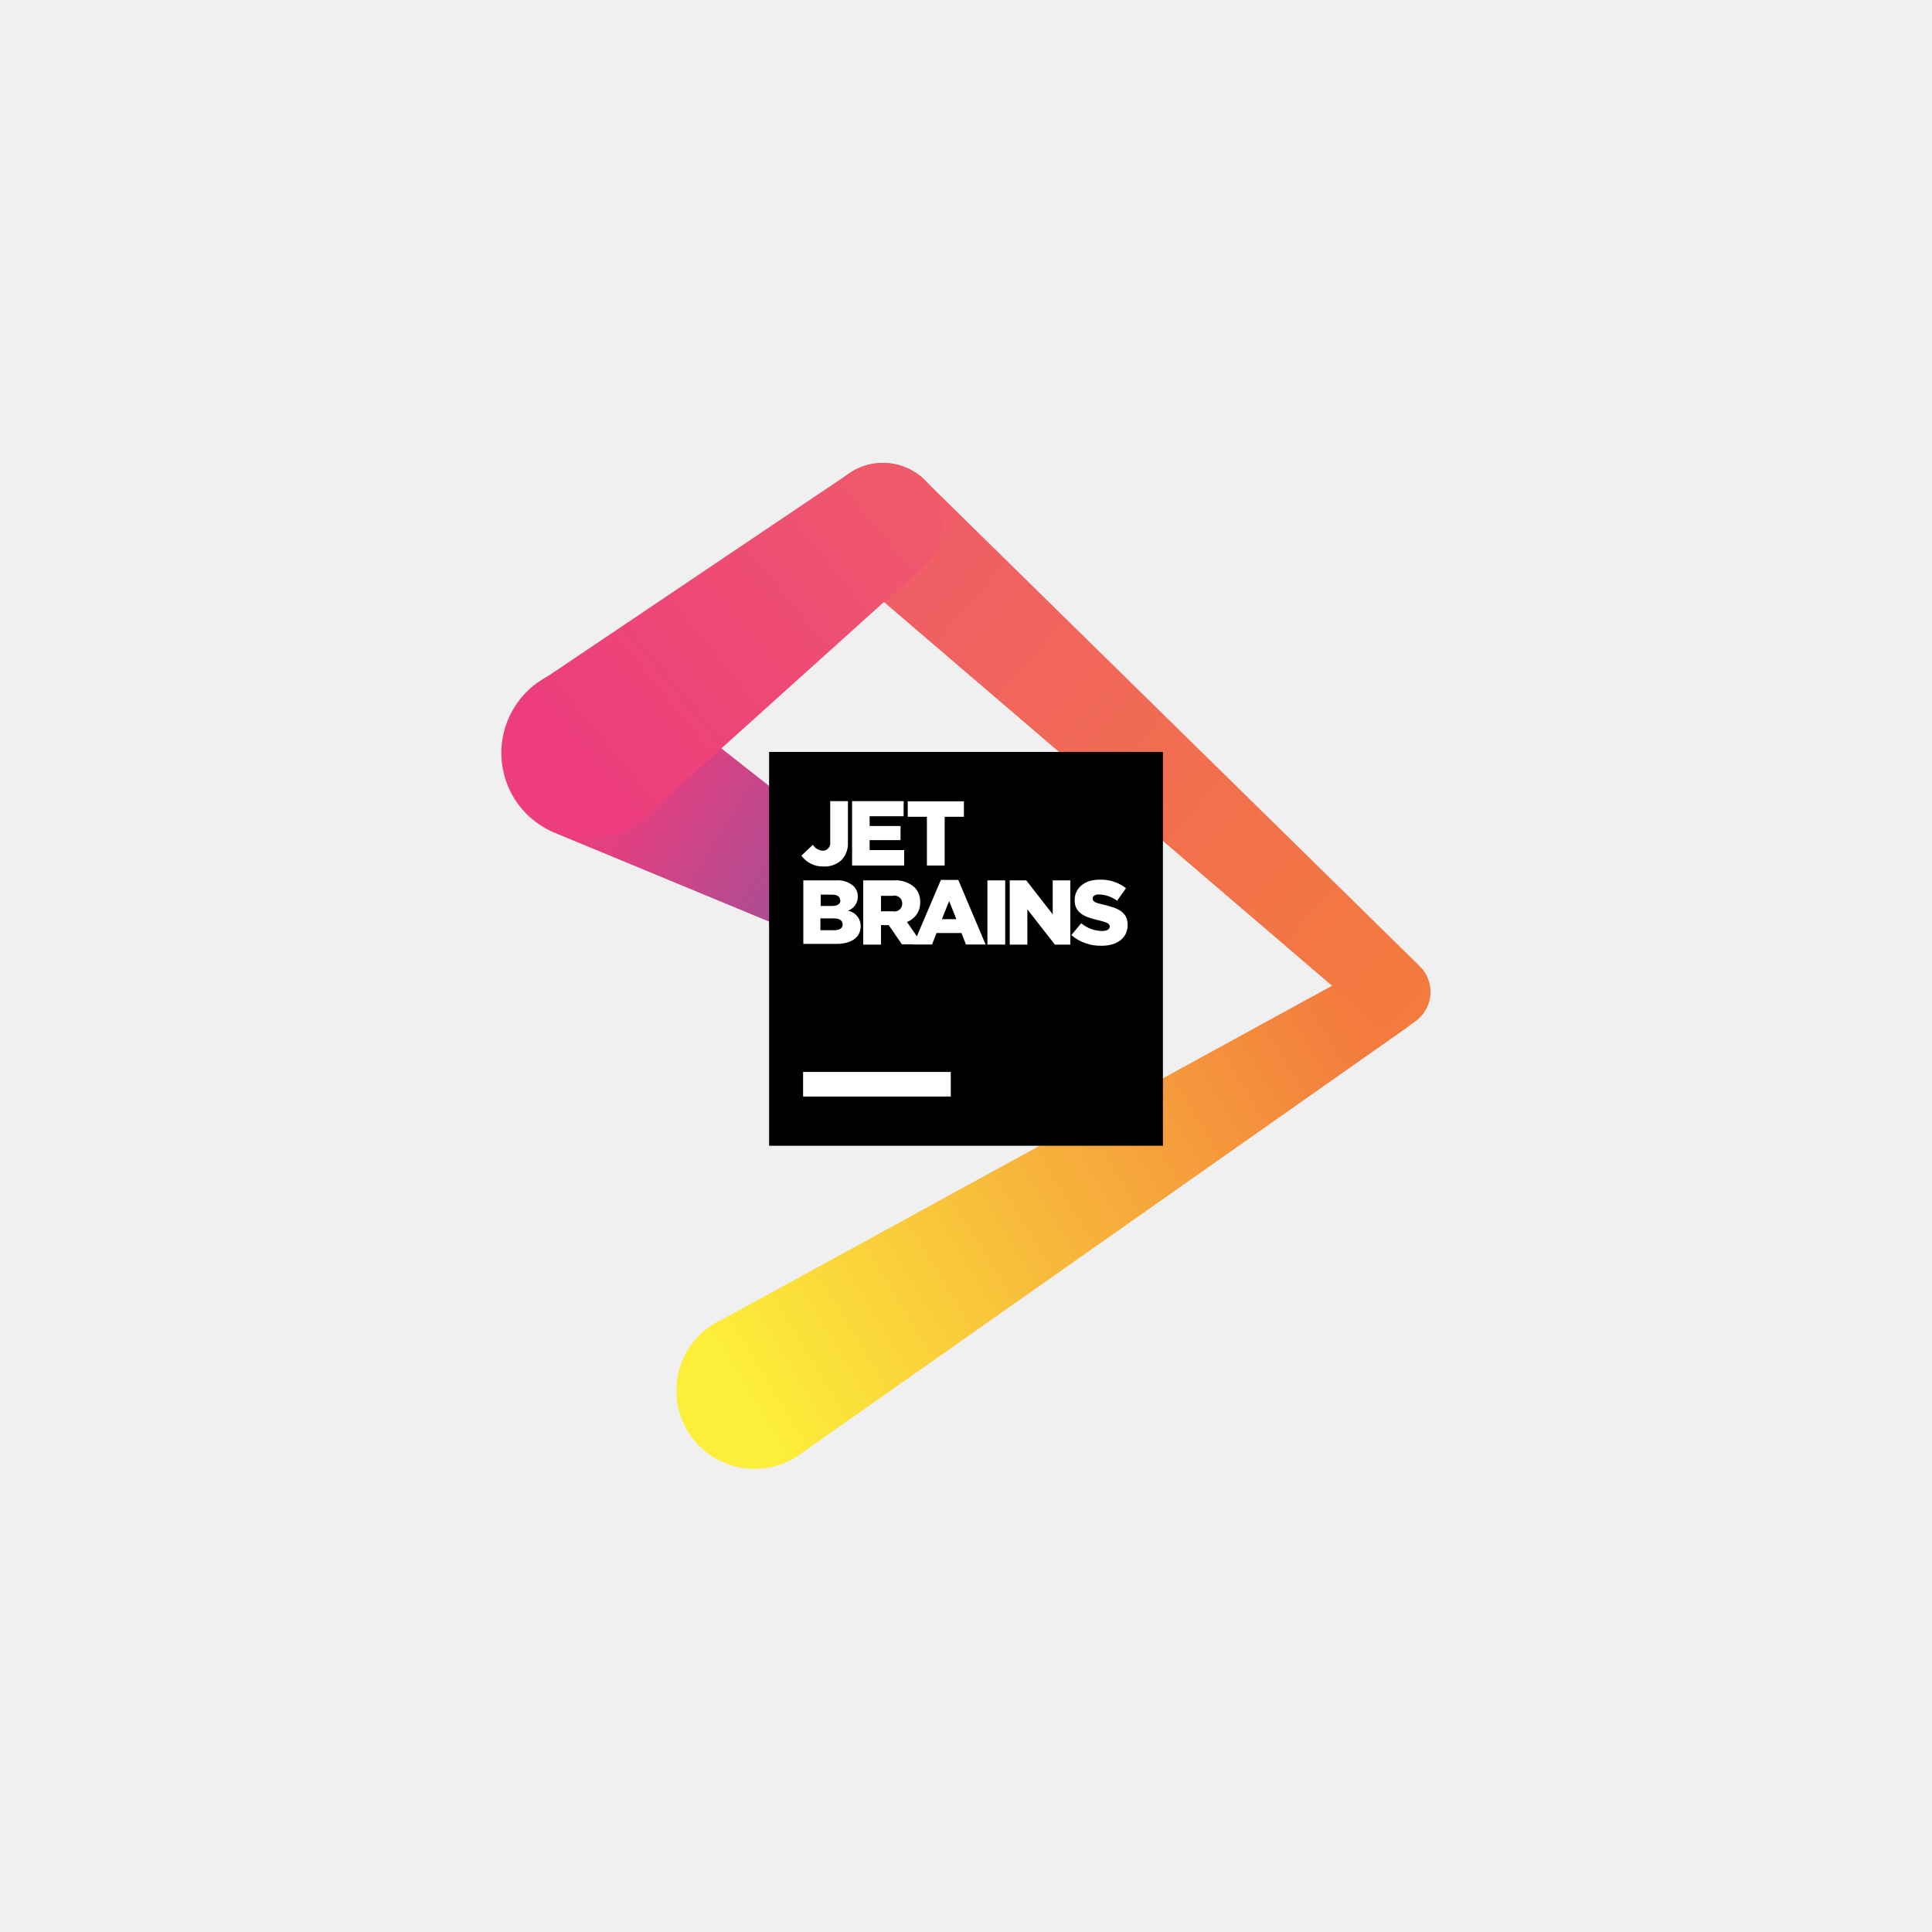
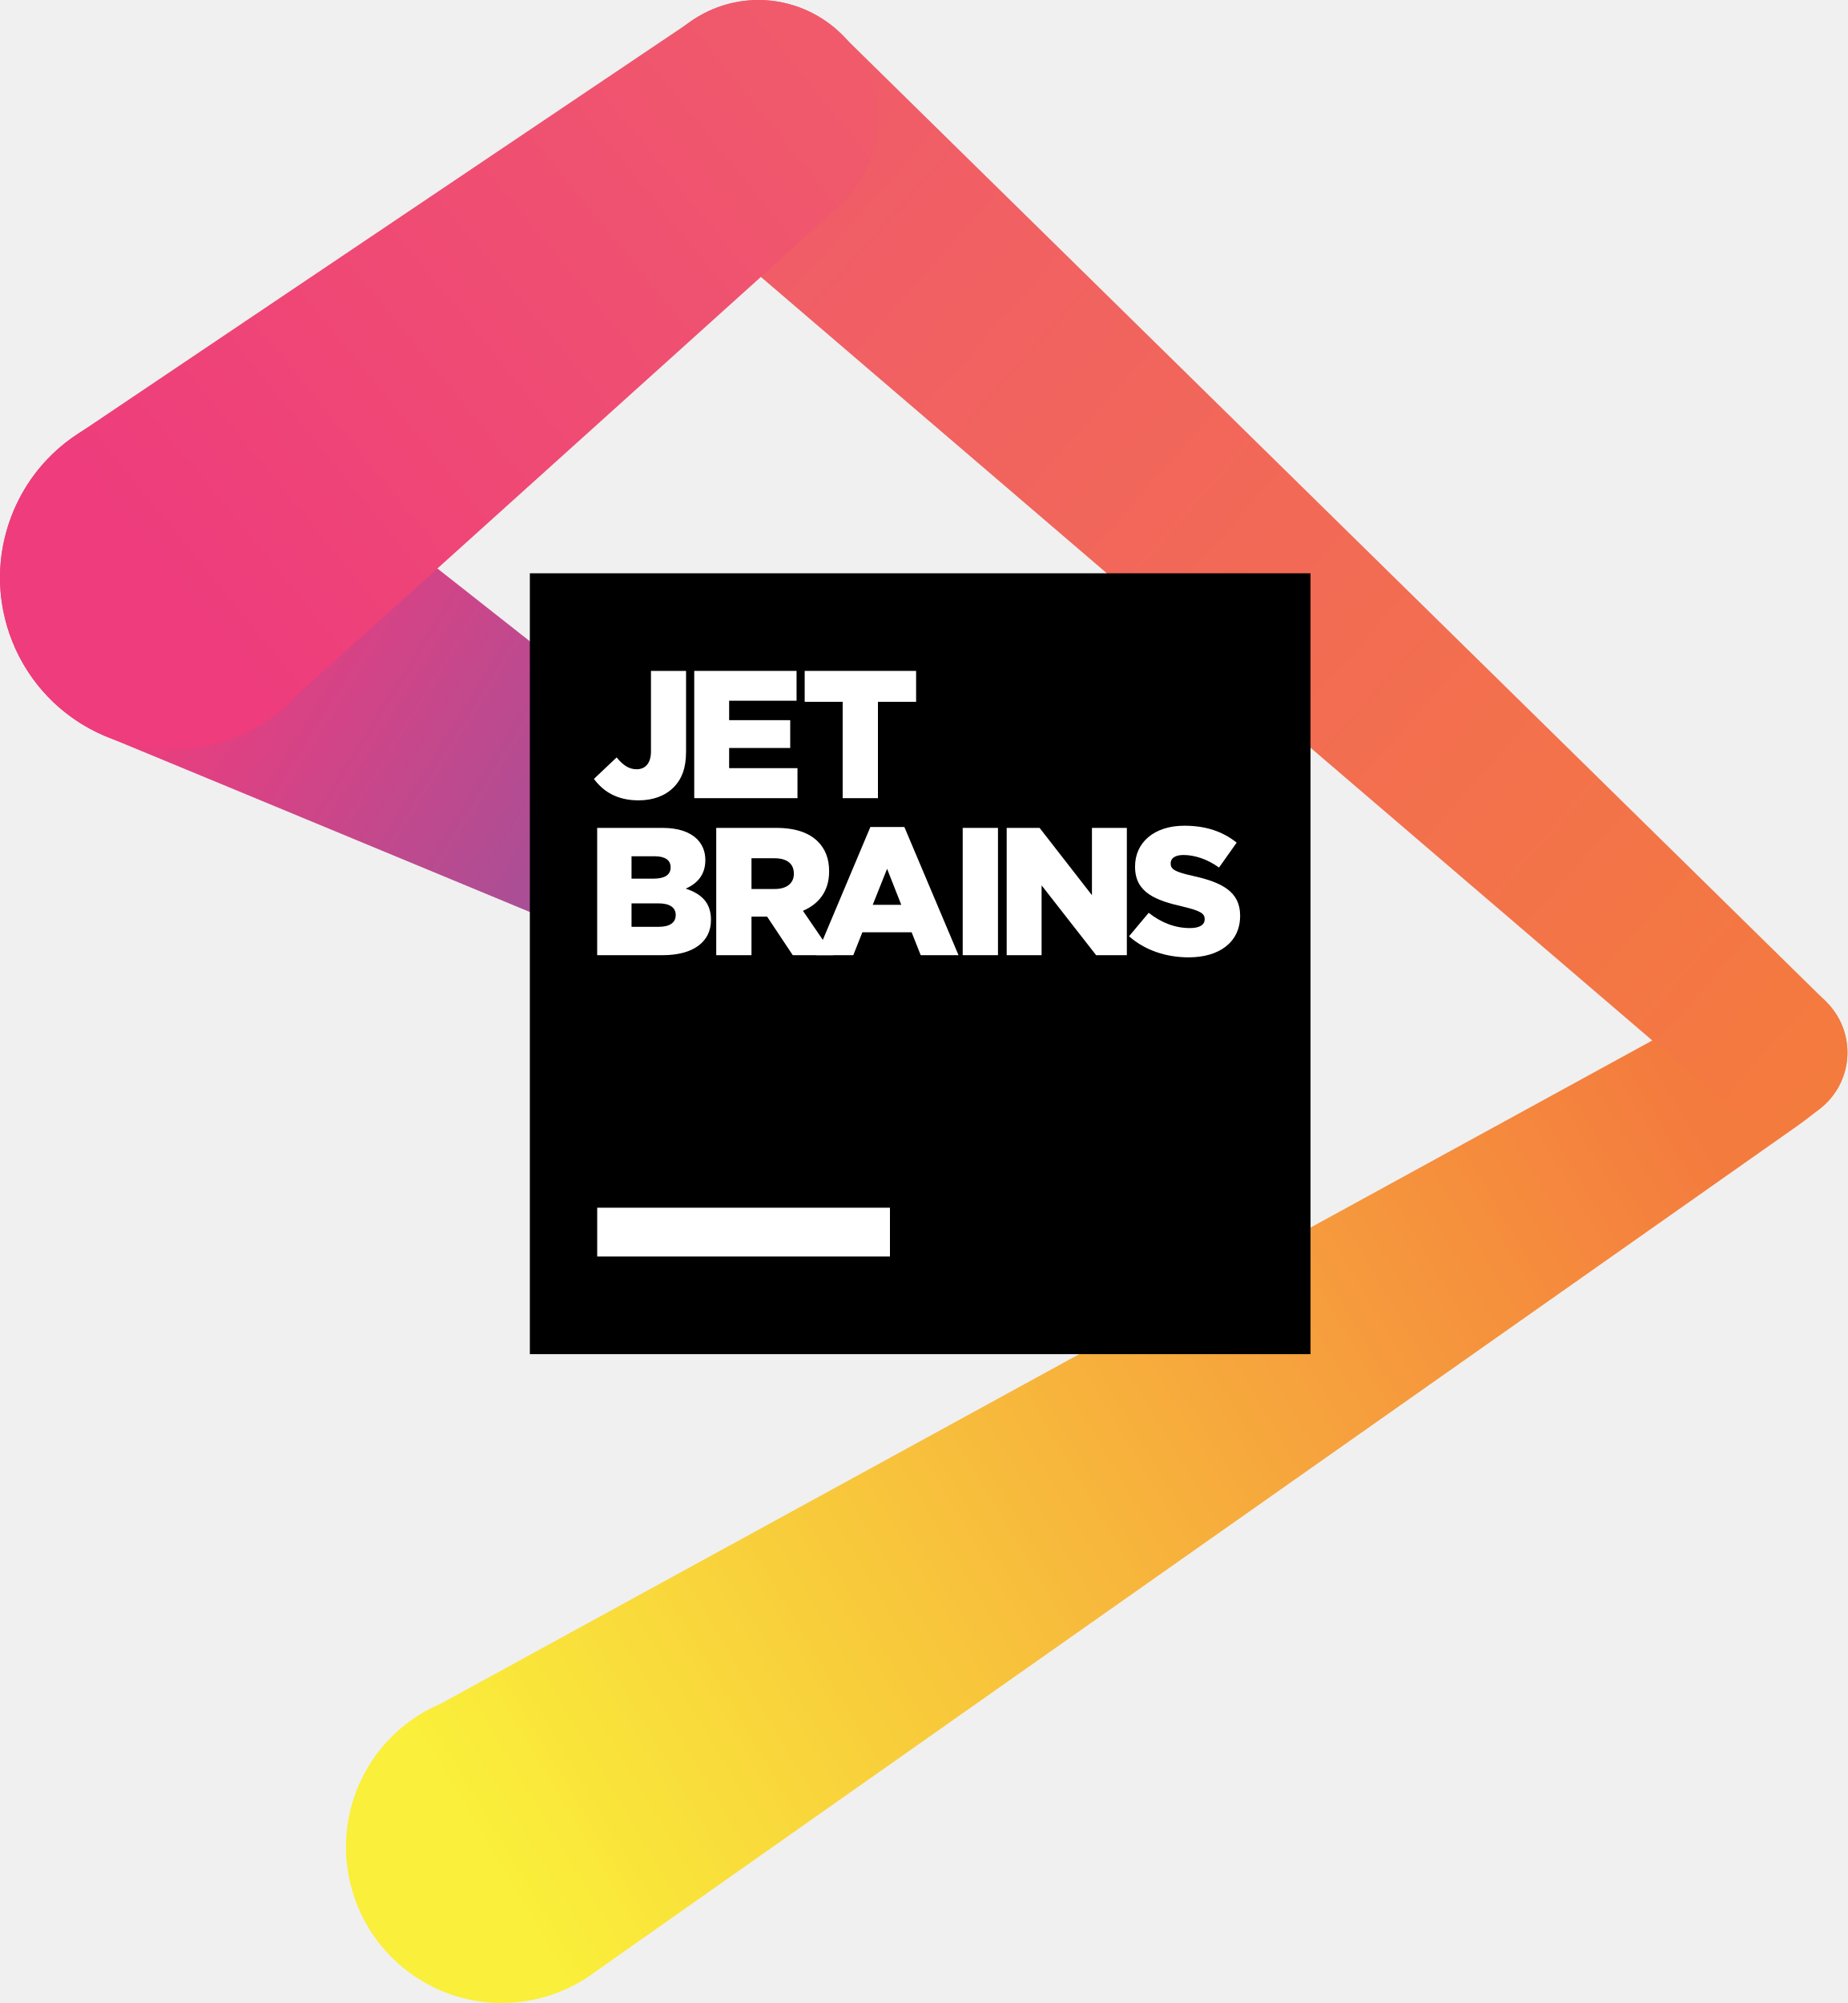
- <svg xmlns="http://www.w3.org/2000/svg" id="Layer_1" data-name="Layer 1" viewBox="0 0 250 250">
+ <svg xmlns="http://www.w3.org/2000/svg" width="100%" height="100%" viewBox="0 0 500 542" version="1.1" xml:space="preserve" style="fill-rule:evenodd;clip-rule:evenodd;stroke-linejoin:round;stroke-miterlimit:1.414;">
+   <g>
+     <path d="M493.848,298.895C497.389,295.587 499.715,290.968 499.976,285.743C500.503,275.075 492.285,265.999 481.616,265.468C476.458,265.211 471.694,267.035 468.066,270.157L468.045,270.132L119.243,461.021C111.295,464.421 104.296,470.243 99.544,478.253C87.656,498.309 94.274,524.207 114.326,536.103C128.564,544.541 145.722,543.616 158.745,535.224L158.749,535.224C159.774,534.561 160.773,533.864 161.743,533.109L486.198,304.837C488.155,303.49 492.612,300.052 493.777,298.974L493.864,298.912L493.848,298.895Z" style="fill:url(#_Linear1);" />
+     <path d="M494.283,271.156L494.316,271.123L228.959,10.502C223.055,4.075 214.621,0.007 205.263,0.007C187.537,0.007 173.038,14.507 173.038,32.228C173.038,40.795 176.446,48.586 181.944,54.374L181.932,54.386L182.052,54.494C183.545,56.045 185.178,57.45 186.949,58.682L467.365,298.829L467.419,298.771C470.653,301.835 474.899,303.867 479.701,304.103C490.369,304.634 499.445,296.412 499.976,285.743C500.258,280.063 498.011,274.884 494.283,271.156Z" style="fill:url(#_Linear2);" />
+     <path d="M237.609,247.838C237.223,247.535 73.853,118.472 70.486,116.453L70.333,116.337L70.321,116.361C67.966,114.964 65.486,113.724 62.832,112.733C38.759,103.736 11.953,115.959 2.955,140.033C-4.968,161.237 3.585,184.548 22.19,195.955L22.178,195.971L22.323,196.029C24.802,197.538 27.439,198.853 30.259,199.906C31.938,200.536 219.149,278.201 219.149,278.201L219.17,278.168C226.484,281.468 235.361,279.578 240.565,272.993C246.693,265.227 245.37,253.966 237.609,247.838Z" style="fill:url(#_Linear3);" />
+     <path d="M205.263,0.007C198.181,0.007 191.634,2.35 186.302,6.26L20.274,117.954C19.951,118.169 19.623,118.377 19.308,118.601L19.084,118.75L19.097,118.766C11.994,123.949 6.264,131.18 2.955,140.033C-6.038,164.106 6.185,190.913 30.259,199.906C45.327,205.537 61.464,202.854 73.634,194.155L73.638,194.155L73.663,194.134C76.378,192.19 78.87,189.918 81.134,187.4L225.128,57.629L225.078,57.558C232.608,51.646 237.488,42.49 237.488,32.228C237.488,14.507 222.984,0.007 205.263,0.007Z" style="fill:url(#_Linear4);" />
+     <rect x="143.404" y="155.13" width="211.289" height="211.289" style="fill-rule:nonzero;" />
+     <rect x="161.631" y="326.8" width="79.232" height="13.206" style="fill:white;fill-rule:nonzero;" />
+     <path d="M160.74,210.765L166.889,204.956C168.56,206.975 170.135,208.157 172.3,208.157C174.659,208.157 176.185,206.532 176.185,203.335L176.185,181.542L185.68,181.542L185.68,203.385C185.68,207.714 184.598,210.765 182.288,213.075C180.024,215.339 176.778,216.57 172.843,216.57C166.839,216.57 163.198,214.057 160.74,210.765Z" style="fill:white;fill-rule:nonzero;" />
+     <path d="M187.894,181.542L215.591,181.542L215.591,189.611L197.339,189.611L197.339,194.872L213.871,194.872L213.871,202.398L197.339,202.398L197.339,207.859L215.836,207.859L215.836,215.977L187.894,215.977L187.894,181.542Z" style="fill:white;fill-rule:nonzero;" />
+     <path d="M228.068,189.905L217.785,189.905L217.785,181.542L247.941,181.542L247.941,189.905L237.613,189.905L237.613,215.977L228.068,215.977L228.068,189.905Z" style="fill:white;fill-rule:nonzero;" />
+     <path d="M182.877,247.643C182.877,249.658 181.252,250.79 178.304,250.79L170.923,250.79L170.923,244.442L178.204,244.442C181.401,244.442 182.877,245.673 182.877,247.543L182.877,247.643ZM170.923,231.7L177.172,231.7C179.975,231.7 181.5,232.732 181.5,234.652L181.5,234.752C181.5,236.767 179.825,237.754 176.923,237.754L170.923,237.754L170.923,231.7ZM185.584,240.457C188.632,239.13 190.896,236.767 190.896,232.782L190.896,232.687C190.896,230.323 190.058,228.503 188.682,227.077C186.667,225.107 183.615,224.025 179.286,224.025L161.623,224.025L161.623,258.465L179.386,258.465C187.6,258.465 192.422,254.874 192.422,248.969L192.422,248.87C192.422,244.197 189.764,241.838 185.584,240.457Z" style="fill:white;fill-rule:nonzero;" />
+     <path d="M214.854,236.472C214.854,238.981 212.934,240.556 209.737,240.556L203.389,240.556L203.389,232.243L209.687,232.243C212.838,232.243 214.854,233.62 214.854,236.377L214.854,236.472ZM217.312,246.461C221.591,244.641 224.398,241.145 224.398,235.834L224.398,235.734C224.398,232.343 223.366,229.735 221.347,227.715C219.037,225.406 215.393,224.025 210.131,224.025L193.848,224.025L193.848,258.465L203.389,258.465L203.389,248.037L207.622,248.037L214.559,258.465L225.53,258.465L217.312,246.461Z" style="fill:white;fill-rule:nonzero;" />
+     <path d="M236.203,244.836L240.088,235.096L243.928,244.836L236.203,244.836ZM244.765,223.781L235.564,223.781L220.953,258.465L230.941,258.465L233.4,252.266L246.73,252.266L249.189,258.465L259.422,258.465L244.765,223.781Z" style="fill:white;fill-rule:nonzero;" />
+     <rect x="260.554" y="224.025" width="9.545" height="34.44" style="fill:white;fill-rule:nonzero;" />
+     <path d="M272.459,224.025L281.365,224.025L295.533,242.232L295.533,224.025L304.978,224.025L304.978,258.465L296.665,258.465L281.904,239.574L281.904,258.465L272.459,258.465L272.459,224.025Z" style="fill:white;fill-rule:nonzero;" />
+     <path d="M305.575,253.348L310.887,247C314.332,249.708 318.072,251.134 322.057,251.134C324.665,251.134 326.042,250.251 326.042,248.774L326.042,248.675C326.042,247.199 324.91,246.461 320.187,245.329C312.856,243.658 307.201,241.589 307.201,234.557L307.201,234.457C307.201,228.06 312.267,223.436 320.531,223.436C326.386,223.436 330.959,225.012 334.699,228.014L329.927,234.752C326.78,232.488 323.334,231.356 320.286,231.356C317.973,231.356 316.841,232.293 316.841,233.57L316.841,233.67C316.841,235.245 318.023,235.933 322.845,237.015C330.714,238.736 335.636,241.295 335.636,247.738L335.636,247.838C335.636,254.874 330.076,259.053 321.713,259.053C315.614,259.053 309.854,257.138 305.575,253.348Z" style="fill:white;fill-rule:nonzero;" />
+   </g>
  <defs>
-     <linearGradient id="linear-gradient" x1="96.78" y1="180.45" x2="175.18" y2="133.13" gradientUnits="userSpaceOnUse">
-       <stop offset="0" stop-color="#fcee39" />
-       <stop offset="1" stop-color="#f37b3d" />
+     <linearGradient id="_Linear1" x1="0" y1="0" x2="1" y2="0" gradientUnits="userSpaceOnUse" gradientTransform="matrix(326.313,-196.946,196.946,326.313,132.528,501.792)">
+       <stop offset="0%" style="stop-color:rgb(250,239,58);stop-opacity:1" />
+       <stop offset="100%" style="stop-color:rgb(244,123,62);stop-opacity:1" />
+       <stop offset="100%" style="stop-color:rgb(244,123,62);stop-opacity:1" />
    </linearGradient>
-     <linearGradient id="linear-gradient-2" x1="113.3" y1="66.8" x2="184.85" y2="129.45" gradientUnits="userSpaceOnUse">
-       <stop offset="0" stop-color="#ef5a6b" />
-       <stop offset="0.57" stop-color="#f26f4e" />
-       <stop offset="1" stop-color="#f37b3d" />
+     <linearGradient id="_Linear2" x1="0" y1="0" x2="1" y2="0" gradientUnits="userSpaceOnUse" gradientTransform="matrix(297.837,260.748,-260.748,297.837,201.291,28.7577)">
+       <stop offset="0%" style="stop-color:rgb(240,90,107);stop-opacity:1" />
+       <stop offset="100%" style="stop-color:rgb(244,123,62);stop-opacity:1" />
+       <stop offset="100%" style="stop-color:rgb(244,123,62);stop-opacity:1" />
    </linearGradient>
-     <linearGradient id="linear-gradient-3" x1="117.88" y1="123.53" x2="75.47" y2="97.05" gradientUnits="userSpaceOnUse">
-       <stop offset="0" stop-color="#7c59a4" />
-       <stop offset="0.38" stop-color="#af4c92" />
-       <stop offset="0.75" stop-color="#dc4183" />
-       <stop offset="0.94" stop-color="#ed3d7d" />
+     <linearGradient id="_Linear3" x1="0" y1="0" x2="1" y2="0" gradientUnits="userSpaceOnUse" gradientTransform="matrix(-176.515,-110.235,110.235,-176.515,220.376,264.891)">
+       <stop offset="0%" style="stop-color:rgb(125,90,166);stop-opacity:1" />
+       <stop offset="90%" style="stop-color:rgb(234,62,126);stop-opacity:1" />
+       <stop offset="90%" style="stop-color:rgb(234,62,126);stop-opacity:1" />
+       <stop offset="100%" style="stop-color:rgb(238,60,124);stop-opacity:1" />
+       <stop offset="100%" style="stop-color:rgb(238,60,124);stop-opacity:1" />
    </linearGradient>
-     <linearGradient id="linear-gradient-4" x1="117.11" y1="63.59" x2="75.71" y2="97.79" gradientUnits="userSpaceOnUse">
-       <stop offset="0" stop-color="#ef5a6b" />
-       <stop offset="0.36" stop-color="#ee4e72" />
-       <stop offset="1" stop-color="#ed3d7d" />
+     <linearGradient id="_Linear4" x1="0" y1="0" x2="1" y2="0" gradientUnits="userSpaceOnUse" gradientTransform="matrix(-172.328,142.328,-142.328,-172.328,217.159,15.4148)">
+       <stop offset="0%" style="stop-color:rgb(240,90,107);stop-opacity:1" />
+       <stop offset="100%" style="stop-color:rgb(238,60,124);stop-opacity:1" />
+       <stop offset="100%" style="stop-color:rgb(238,60,124);stop-opacity:1" />
    </linearGradient>
  </defs>
-   <g>
-     <path id="_Path_" data-name="&lt;Path&gt;" d="M183.59,131.7a4.64,4.64,0,0,0-6.19-6.9h0l-83.8,45.86a10.13,10.13,0,1,0,9.49,17.83h0c0.25-.16.49-0.33,0.72-0.51l78-54.84c0.47-.32,1.54-1.15,1.82-1.41h0Z" fill="url(#linear-gradient)" />
-     <path id="_Path_2" data-name="&lt;Path&gt;" d="M183.69,125h0L119.94,62.41a7.73,7.73,0,0,0-13.43,5.22h0A7.71,7.71,0,0,0,108.65,73h0l0,0a7.82,7.82,0,0,0,1.18,1l67.37,57.7h0A4.63,4.63,0,0,0,183.69,125Z" fill="url(#linear-gradient-2)" />
-     <path id="_Path_3" data-name="&lt;Path&gt;" d="M122,119.43c-0.09-.07-39.34-31.08-40.15-31.57l0,0h0A11.17,11.17,0,0,0,70.27,107h0a11.22,11.22,0,0,0,1.91.93c0.4,0.15,45.38,18.81,45.38,18.81h0A4.3,4.3,0,0,0,122,119.43Z" fill="url(#linear-gradient-3)" />
-     <path id="_Path_4" data-name="&lt;Path&gt;" d="M114.25,59.89a7.68,7.68,0,0,0-4.56,1.5L69.81,88.23l-0.23.16-0.05,0h0a11.18,11.18,0,0,0,13.1,18.11h0a11.15,11.15,0,0,0,1.79-1.62L119,73.74v0a7.73,7.73,0,0,0,3-6.09h0A7.76,7.76,0,0,0,114.25,59.89Z" fill="url(#linear-gradient-4)" />
-     <g id="_Group_" data-name="&lt;Group&gt;">
-       <rect id="_Path_5" data-name="&lt;Path&gt;" x="99.52" y="97.3" width="50.96" height="50.96" />
-       <rect id="_Path_6" data-name="&lt;Path&gt;" x="103.92" y="138.71" width="19.11" height="3.18" fill="#fff" />
-       <g id="_Group_2" data-name="&lt;Group&gt;">
-         <path id="_Compound_Path_" data-name="&lt;Compound Path&gt;" d="M103.7,110.72l1.48-1.4a1.68,1.68,0,0,0,1.31.77,1,1,0,0,0,.94-1.16v-5.26h2.29v5.27a3.09,3.09,0,0,1-.82,2.34,3.13,3.13,0,0,1-2.28.84A3.39,3.39,0,0,1,103.7,110.72Z" fill="#fff" />
-         <path id="_Compound_Path_2" data-name="&lt;Compound Path&gt;" d="M110.25,103.67h6.68v1.95h-4.4v1.27h4v1.82h-4V110H117v2h-6.74v-8.31Z" fill="#fff" />
-         <path id="_Compound_Path_3" data-name="&lt;Compound Path&gt;" d="M119.94,105.69h-2.48v-2h7.27v2h-2.49V112h-2.3v-6.29Z" fill="#fff" />
-         <path id="_Compound_Path_4" data-name="&lt;Compound Path&gt;" d="M103.92,113.92h4.26a3.11,3.11,0,0,1,2.27.74A1.87,1.87,0,0,1,111,116v0a1.92,1.92,0,0,1-1.28,1.85,2,2,0,0,1,1.65,2v0c0,1.42-1.16,2.29-3.14,2.29h-4.28v-8.31Zm4.79,2.56c0-.46-0.37-0.71-1-0.71h-1.51v1.46h1.45c0.7,0,1.1-.24,1.1-0.72v0Zm-0.79,2.36h-1.76v1.53h1.78c0.71,0,1.1-.27,1.1-0.76v0C109,119.14,108.69,118.84,107.91,118.84Z" fill="#fff" />
-         <path id="_Compound_Path_5" data-name="&lt;Compound Path&gt;" d="M111.69,113.92h3.93a3.68,3.68,0,0,1,2.71.89,2.59,2.59,0,0,1,.74,1.93v0a2.63,2.63,0,0,1-1.71,2.56l2,2.9h-2.65L115,119.71h-1v2.52h-2.3v-8.31Zm3.83,4a1,1,0,0,0,1.23-1v0a1,1,0,0,0-1.25-1H114v2h1.53Z" fill="#fff" />
-         <path id="_Compound_Path_6" data-name="&lt;Compound Path&gt;" d="M121.75,113.86H124l3.54,8.36H125l-0.59-1.49h-3.22l-0.59,1.49h-2.41Zm2,5.08-0.93-2.35-0.94,2.35h1.86Z" fill="#fff" />
-         <path id="_Compound_Path_7" data-name="&lt;Compound Path&gt;" d="M127.77,113.92h2.3v8.31h-2.3v-8.31Z" fill="#fff" />
-         <path id="_Compound_Path_8" data-name="&lt;Compound Path&gt;" d="M130.65,113.92h2.15l3.42,4.39v-4.39h2.28v8.31h-2l-3.56-4.56v4.56h-2.28v-8.31Z" fill="#fff" />
-         <path id="_Compound_Path_9" data-name="&lt;Compound Path&gt;" d="M138.63,121l1.28-1.53a4.3,4.3,0,0,0,2.69,1c0.63,0,1-.21,1-0.57v0c0-.36-0.27-0.53-1.41-0.81-1.77-.4-3.13-0.9-3.13-2.6v0c0-1.54,1.22-2.66,3.22-2.66a5.23,5.23,0,0,1,3.42,1.1l-1.15,1.63a4.08,4.08,0,0,0-2.33-.82c-0.56,0-.83.23-0.83,0.53v0c0,0.38.28,0.55,1.45,0.81,1.9,0.42,3.08,1,3.08,2.59v0c0,1.7-1.34,2.71-3.36,2.71A5.82,5.82,0,0,1,138.63,121Z" fill="#fff" />
-       </g>
-     </g>
-   </g>
</svg>
